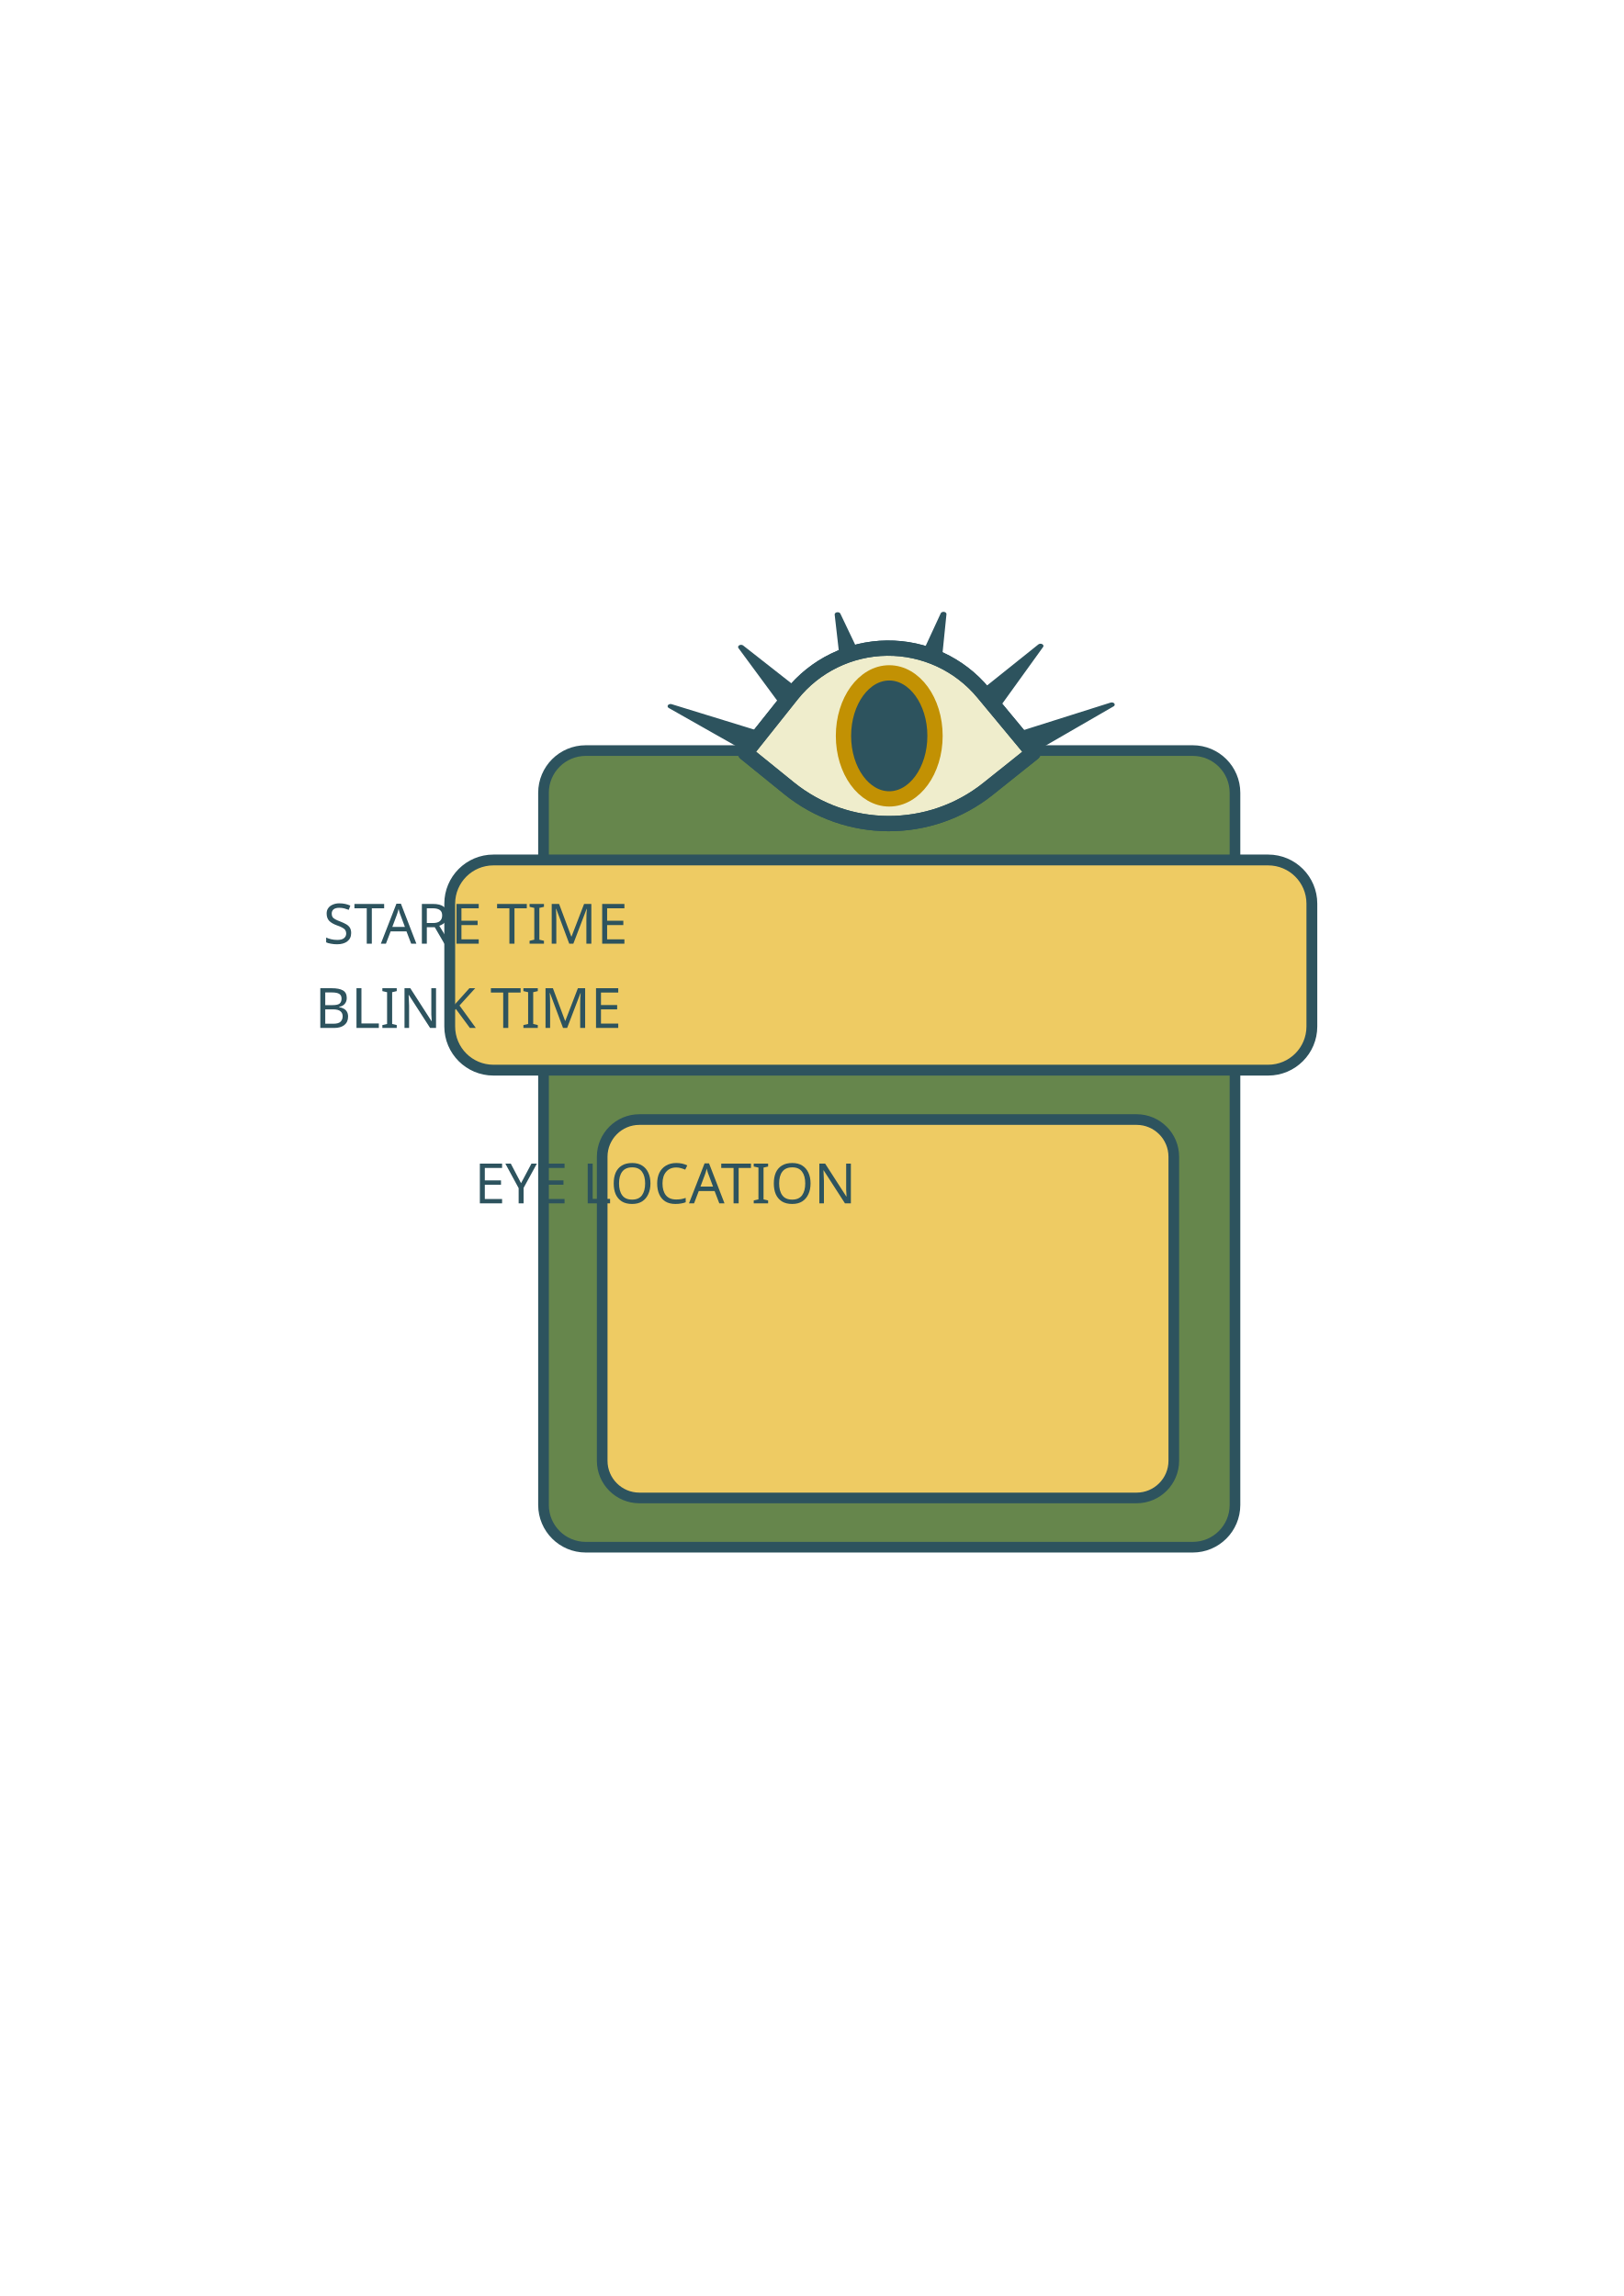
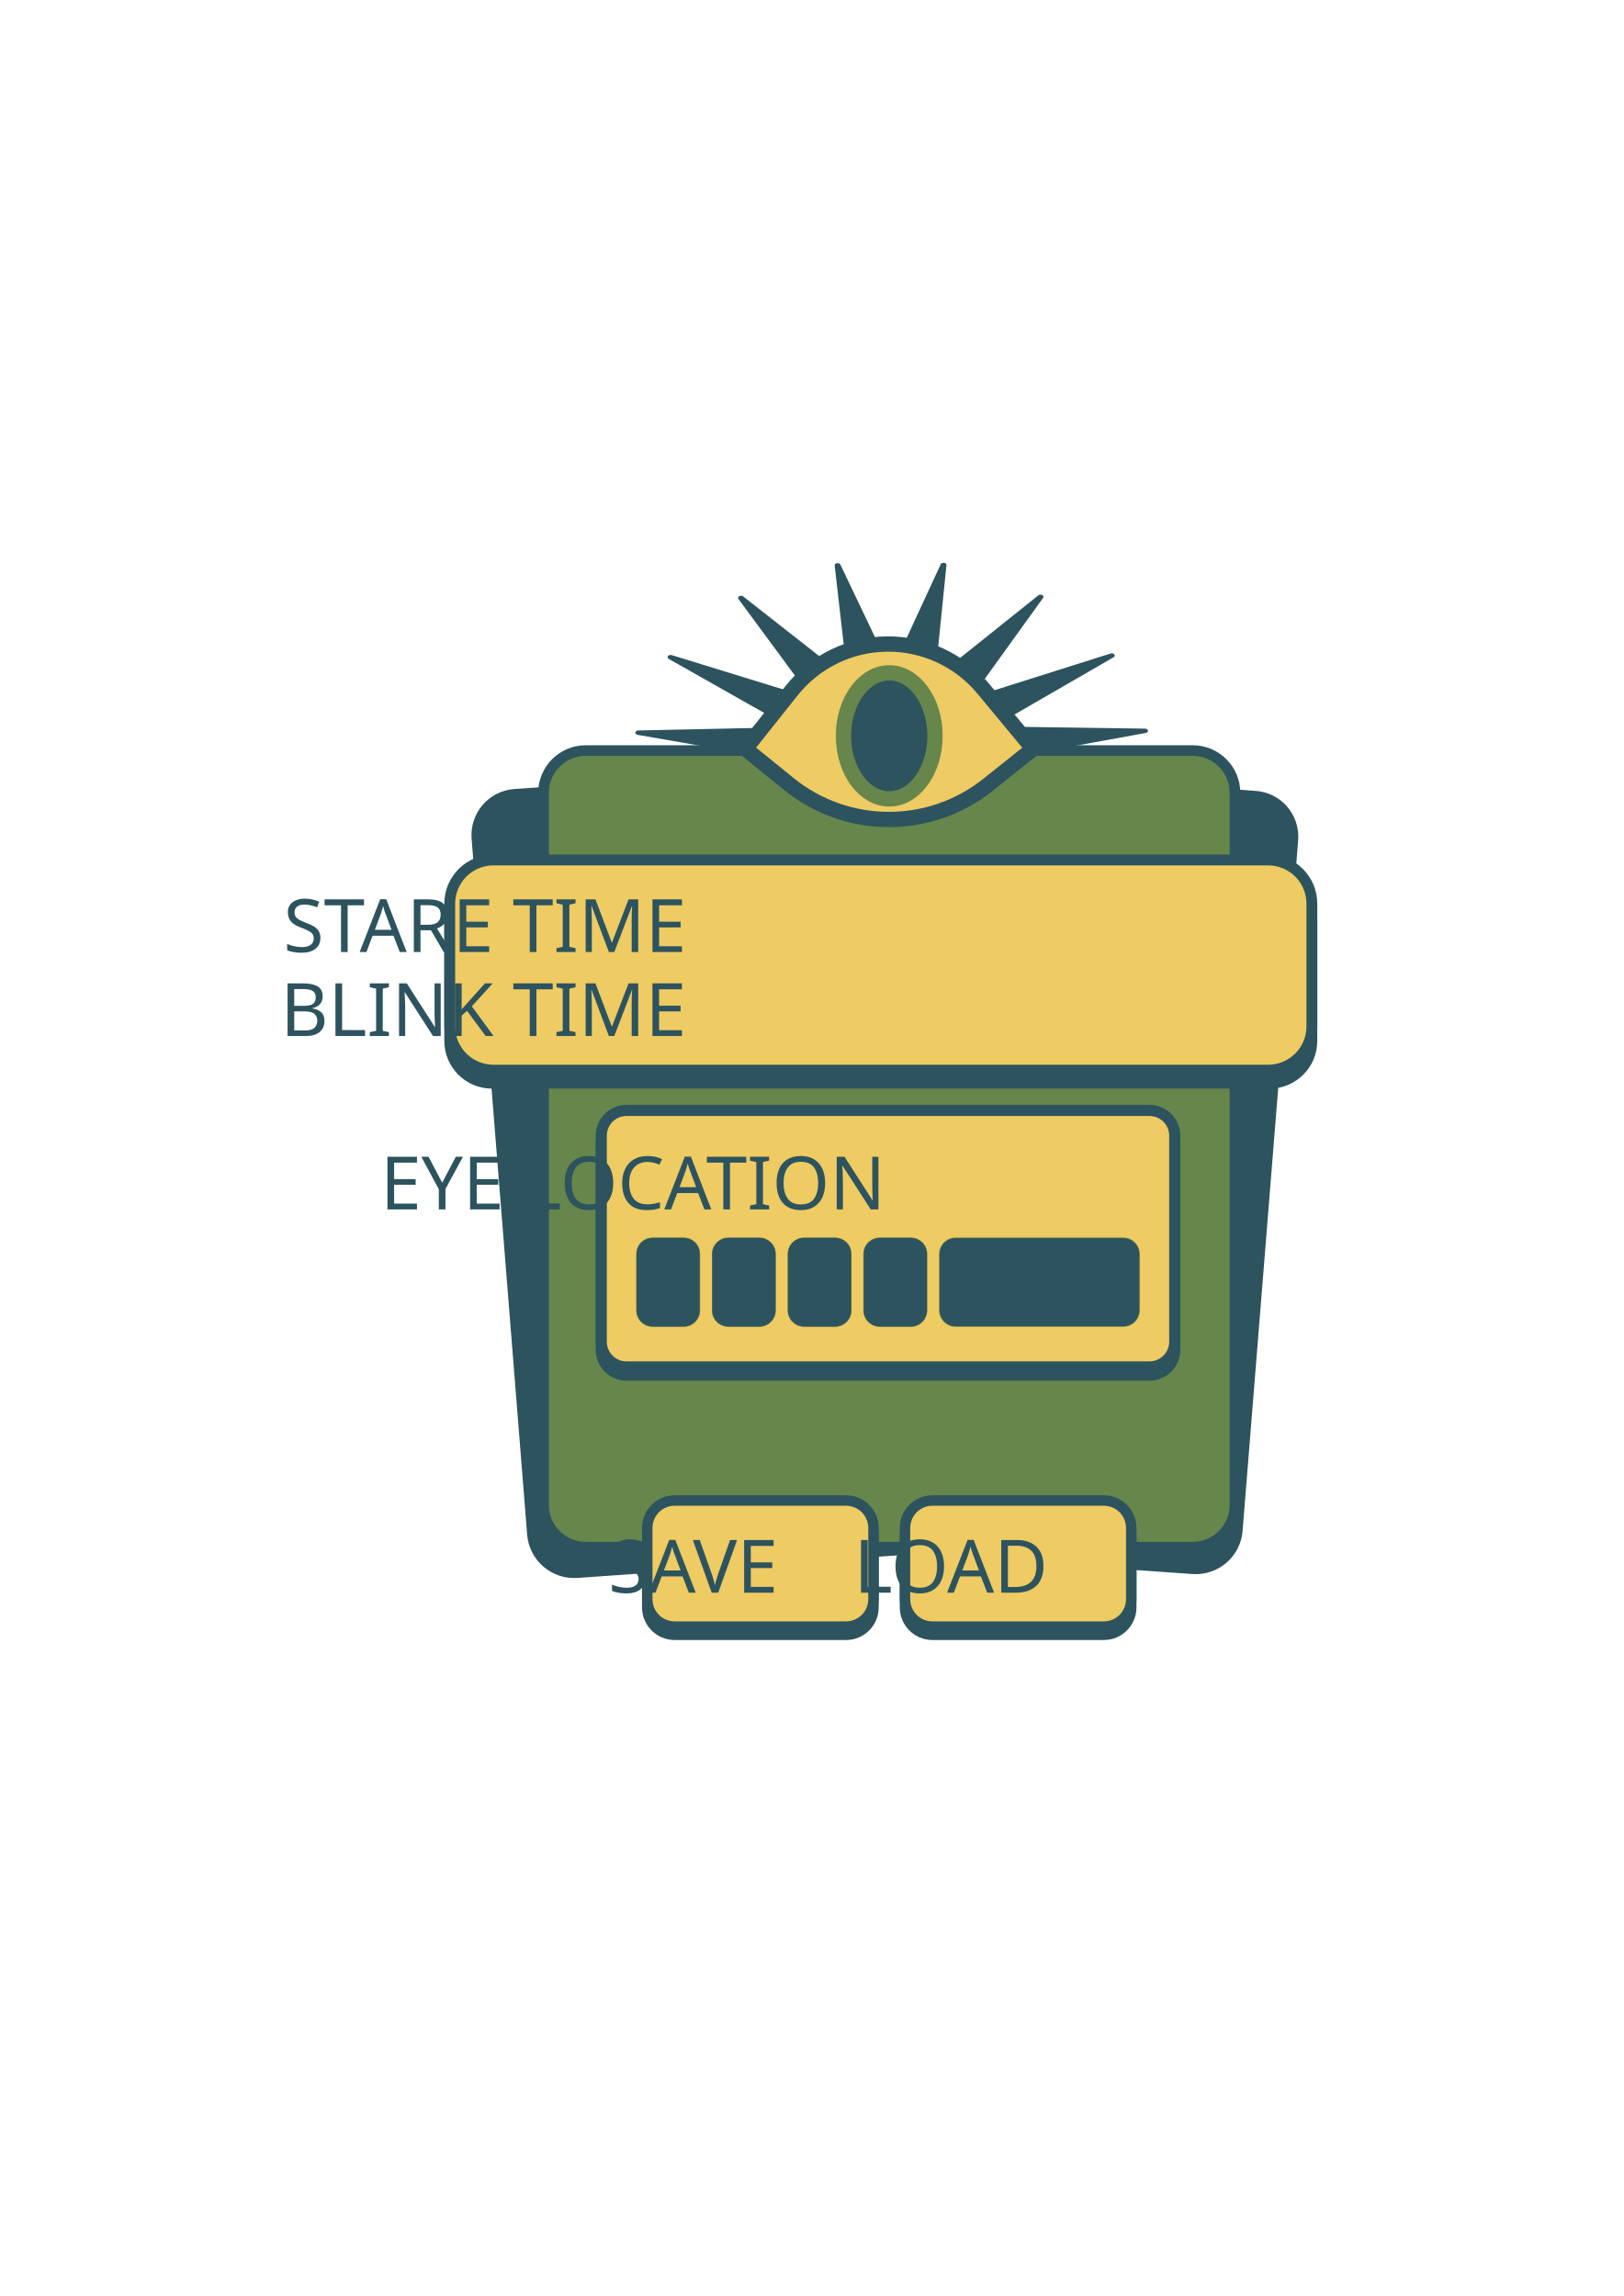
<svg xmlns="http://www.w3.org/2000/svg" width="210mm" height="297mm" viewBox="0 0 210 297" version="1.1" id="svg1">
  <defs id="defs1">
    </defs>
-   <g id="layer1">
-     <path style="fill:#2d535e;fill-opacity:1;stroke:#2d535e;stroke-width:0.762;stroke-linecap:round;stroke-linejoin:round;stroke-dasharray:none;stroke-opacity:1;paint-order:fill markers stroke" id="path5" d="M 116.113,63.669 98.843,52.417 105.268,72.003 94.067,54.699 91.97,75.204 88.776,54.841 78.52,72.721 83.884,52.819 67.243,64.981 80.238,48.982 60.088,53.324 78.468,43.993 58.294,39.764 78.88,38.716 62.17,26.647 81.402,34.063 71.046,16.241 85.6,30.838 83.388,10.344 90.746,29.598 97.06,9.977 95.951,30.56 109.7,15.203 l -9.385,18.352 18.807,-8.436 -16.038,12.948 20.612,-0.058 -19.918,5.305 18.854,8.331 -20.354,-3.255 z" transform="matrix(1.00131,0.01645821,-0.02197873,0.7498057,25.06115,70.35231)" />
-     <rect style="fill:#66864c;fill-opacity:1;stroke:#2d535e;stroke-width:1.377;stroke-linecap:round;stroke-linejoin:round;stroke-dasharray:none;stroke-opacity:1;paint-order:fill markers stroke" id="rect1" width="89.431" height="103.048" x="70.294" y="97.091" ry="5.465" />
-     <path id="rect2" style="fill:#efedcc;stroke:#2d535e;stroke-width:1.977;stroke-linecap:round;stroke-linejoin:round;paint-order:fill markers stroke;fill-opacity:1" d="m 20.426,85.199 9.561,-1.089 a 15.954,15.954 44.412 0 1 17.691,17.332 l -0.938,10.072 -7.408,-0.829 A 20.547,20.547 45.196 0 1 21.183,92.411 Z" transform="rotate(-45,73.12972,-0.4177179)" />
-     <ellipse style="fill:#2d535e;fill-opacity:1;stroke:#c29103;stroke-width:1.977;stroke-linecap:round;stroke-linejoin:round;stroke-dasharray:none;stroke-opacity:1;paint-order:fill markers stroke" id="path2" cx="115.009" cy="95.19" rx="5.92" ry="8.153" />
-     <path id="rect2-2" style="display:inline;fill:none;fill-opacity:1;stroke:#2d535e;stroke-width:1.977;stroke-linecap:round;stroke-linejoin:round;paint-order:fill markers stroke" d="m 20.426,85.199 9.561,-1.089 a 15.954,15.954 44.412 0 1 17.691,17.332 l -0.938,10.072 -7.408,-0.829 A 20.547,20.547 45.196 0 1 21.183,92.411 Z" transform="rotate(-45,73.12972,-0.4177179)" />
+   <g id="layer1" style="display:inline">
+     <path style="display:inline;fill:#2d535e;fill-opacity:1;stroke:#2d535e;stroke-width:0.762;stroke-linecap:round;stroke-linejoin:round;stroke-dasharray:none;stroke-opacity:1;paint-order:fill markers stroke" id="path5" d="M 116.113,63.669 98.843,52.417 105.268,72.003 94.067,54.699 91.97,75.204 88.776,54.841 78.52,72.721 83.884,52.819 67.243,64.981 80.238,48.982 60.088,53.324 78.468,43.993 58.294,39.764 78.88,38.716 62.17,26.647 81.402,34.063 71.046,16.241 85.6,30.838 83.388,10.344 90.746,29.598 97.06,9.977 95.951,30.56 109.7,15.203 l -9.385,18.352 18.807,-8.436 -16.038,12.948 20.612,-0.058 -19.918,5.305 18.854,8.331 -20.354,-3.255 z" transform="matrix(1.00131,0.01645821,-0.02197873,0.7498057,25.06115,64.0023)" />
+     <g id="g12" style="display:inline">
+       <rect style="display:inline;fill:#2d535e;fill-opacity:1;stroke:#2d535e;stroke-width:1.358;stroke-linecap:round;stroke-linejoin:round;stroke-dasharray:none;stroke-opacity:1;paint-order:fill markers stroke" id="rect1-2-1" width="89.443" height="100.273" x="-175.4" y="91.41" ry="5.318" transform="matrix(-0.997563,-0.06977109,-0.08018332,0.9967801,0,0)" />
+       <rect style="display:inline;fill:#2d535e;fill-opacity:1;stroke:#2d535e;stroke-width:1.363;stroke-linecap:round;stroke-linejoin:round;stroke-dasharray:none;stroke-opacity:1;paint-order:fill markers stroke" id="rect1-2" width="89.402" height="101.014" x="52.853" y="107.174" ry="5.357" transform="matrix(0.9975243,-0.07032227,0.07955577,0.9968304,0,0)" />
+       <rect style="display:inline;fill:#66864c;fill-opacity:1;stroke:#2d535e;stroke-width:1.377;stroke-linecap:round;stroke-linejoin:round;stroke-dasharray:none;stroke-opacity:1;paint-order:fill markers stroke" id="rect1" width="89.431" height="103.048" x="70.294" y="97.091" ry="5.465" />
+     </g>
+     <path id="rect2" style="display:inline;fill:#eecb63;fill-opacity:1;stroke:none;stroke-width:1.977;stroke-linecap:round;stroke-linejoin:round;stroke-opacity:1;paint-order:fill markers stroke" d="m 20.426,85.199 9.561,-1.089 a 15.954,15.954 44.412 0 1 17.691,17.332 l -0.938,10.072 -7.408,-0.829 A 20.547,20.547 45.196 0 1 21.183,92.411 Z" transform="rotate(-45,73.12972,-0.4177179)" />
+     <ellipse style="display:inline;fill:#2d535e;fill-opacity:1;stroke:#66864c;stroke-width:1.977;stroke-linecap:round;stroke-linejoin:round;stroke-dasharray:none;stroke-opacity:1;paint-order:fill markers stroke" id="path2" cx="115.009" cy="95.19" rx="5.92" ry="8.153" />
+     <path id="rect2-2" style="display:inline;fill:none;fill-opacity:1;stroke:#2d535e;stroke-width:1.977;stroke-linecap:round;stroke-linejoin:round;paint-order:fill markers stroke" d="m 20.426,85.199 9.561,-1.089 a 15.954,15.954 44.412 0 1 17.691,17.332 l -0.938,10.072 -7.408,-0.829 A 20.547,20.547 45.196 0 1 21.183,92.411 Z" transform="rotate(-45,72.49096,-0.6823013)" />
  </g>
-   <g id="layer2">
+   <g id="layer2" style="display:inline">
    <g id="g5" transform="translate(0,-3.704167)">
+       <rect style="fill:#2d535e;fill-opacity:1;stroke:#2d535e;stroke-width:1.379;stroke-linecap:round;stroke-linejoin:round;stroke-dasharray:none;stroke-opacity:1;paint-order:fill markers stroke" id="rect4" width="111.525" height="26.354" x="58.154" y="117.48" ry="5.478" />
      <rect style="fill:#eecb63;fill-opacity:1;stroke:#2d535e;stroke-width:1.4;stroke-linecap:round;stroke-linejoin:round;stroke-dasharray:none;stroke-opacity:1;paint-order:fill markers stroke" id="rect5" width="111.504" height="27.187" x="58.165" y="114.947" ry="5.651" />
-       <text xml:space="preserve" style="font-style:normal;font-variant:normal;font-weight:normal;font-stretch:normal;font-size:7.198px;line-height:0.8;font-family:'Showcard Gothic';-inkscape-font-specification:'Showcard Gothic';text-align:end;letter-spacing:0px;writing-mode:lr-tb;direction:ltr;text-anchor:end;fill:#2d535e;fill-opacity:1;stroke:none;stroke-width:2.119;stroke-linecap:round;stroke-linejoin:round;stroke-dasharray:none;stroke-opacity:1;paint-order:fill markers stroke" x="94.278" y="125.775" id="text5">
-         <tspan id="tspan5" style="font-style:normal;font-variant:normal;font-weight:normal;font-stretch:normal;font-size:7.198px;font-family:Impact;-inkscape-font-specification:Impact;fill:#2d535e;fill-opacity:1;stroke:none;stroke-width:2.119" x="94.278" y="125.775">STARE TIME</tspan>
+       <text xml:space="preserve" style="font-style:normal;font-variant:normal;font-weight:normal;font-stretch:normal;font-size:9.525px;line-height:0.8;font-family:'Showcard Gothic';-inkscape-font-specification:'Showcard Gothic';text-align:end;letter-spacing:0px;writing-mode:lr-tb;direction:ltr;text-anchor:end;fill:#2d535e;fill-opacity:1;stroke:none;stroke-width:2.782;stroke-linecap:round;stroke-linejoin:round;stroke-dasharray:none;stroke-opacity:1;paint-order:fill markers stroke" x="106.096" y="126.855" id="text5">
+         <tspan id="tspan5" style="font-style:normal;font-variant:normal;font-weight:normal;font-stretch:normal;font-size:9.525px;font-family:Impact;-inkscape-font-specification:Impact;fill:#2d535e;fill-opacity:1;stroke:none;stroke-width:2.782" x="106.096" y="126.855">STARE TIME</tspan>
      </text>
-       <text xml:space="preserve" style="font-style:normal;font-variant:normal;font-weight:normal;font-stretch:normal;font-size:7.198px;line-height:0.8;font-family:'Showcard Gothic';-inkscape-font-specification:'Showcard Gothic';text-align:end;letter-spacing:0px;writing-mode:lr-tb;direction:ltr;text-anchor:end;fill:#2d535e;fill-opacity:1;stroke:none;stroke-width:2.119;stroke-linecap:round;stroke-linejoin:round;stroke-dasharray:none;stroke-opacity:1;paint-order:fill markers stroke" x="93.481" y="136.674" id="text5-8">
-         <tspan id="tspan5-9" style="font-style:normal;font-variant:normal;font-weight:normal;font-stretch:normal;font-size:7.198px;font-family:Impact;-inkscape-font-specification:Impact;fill:#2d535e;fill-opacity:1;stroke:none;stroke-width:2.119" x="93.481" y="136.674">BLINK TIME</tspan>
+       <text xml:space="preserve" style="font-style:normal;font-variant:normal;font-weight:normal;font-stretch:normal;font-size:9.525px;line-height:0.8;font-family:'Showcard Gothic';-inkscape-font-specification:'Showcard Gothic';text-align:end;letter-spacing:0px;writing-mode:lr-tb;direction:ltr;text-anchor:end;fill:#2d535e;fill-opacity:1;stroke:none;stroke-width:2.873;stroke-linecap:round;stroke-linejoin:round;stroke-dasharray:none;stroke-opacity:1;paint-order:fill markers stroke" x="106.096" y="137.718" id="text5-8">
+         <tspan id="tspan5-9" style="font-style:normal;font-variant:normal;font-weight:normal;font-stretch:normal;font-size:9.525px;font-family:Impact;-inkscape-font-specification:Impact;fill:#2d535e;fill-opacity:1;stroke:none;stroke-width:2.873" x="106.096" y="137.718">BLINK TIME</tspan>
      </text>
    </g>
-     <rect style="fill:#eecb63;fill-opacity:1;stroke:#2d535e;stroke-width:1.377;stroke-linecap:round;stroke-linejoin:round;stroke-dasharray:none;stroke-opacity:1;paint-order:fill markers stroke" id="rect6" width="73.928" height="48.948" x="77.884" y="144.82" ry="4.814" />
-     <text xml:space="preserve" style="font-style:normal;font-variant:normal;font-weight:normal;font-stretch:normal;font-size:7.198px;line-height:0.8;font-family:'Showcard Gothic';-inkscape-font-specification:'Showcard Gothic';text-align:end;letter-spacing:0px;writing-mode:lr-tb;direction:ltr;text-anchor:end;fill:#2d535e;fill-opacity:1;stroke:none;stroke-width:2.119;stroke-linecap:round;stroke-linejoin:round;stroke-dasharray:none;stroke-opacity:1;paint-order:fill markers stroke" x="120.095" y="155.659" id="text5-8-4">
-       <tspan id="tspan5-9-3" style="font-style:normal;font-variant:normal;font-weight:normal;font-stretch:normal;font-size:7.198px;font-family:Impact;-inkscape-font-specification:Impact;fill:#2d535e;fill-opacity:1;stroke:none;stroke-width:2.119" x="120.095" y="155.659">EYE LOCATION</tspan>
-     </text>
+     <g id="g7" transform="translate(-1.316396)" />
+     <g id="g4" transform="translate(0,-1.058333)">
+       <rect style="fill:#eecb63;fill-opacity:1;stroke:#2d535e;stroke-width:1.436;stroke-linecap:round;stroke-linejoin:round;stroke-dasharray:none;stroke-opacity:1;paint-order:fill markers stroke" id="rect12" width="74.169" height="33.18" x="77.764" y="145.757" ry="3.263" />
+       <rect style="fill:#eecb63;fill-opacity:1;stroke:#2d535e;stroke-width:1.436;stroke-linecap:round;stroke-linejoin:round;stroke-dasharray:none;stroke-opacity:1;paint-order:fill markers stroke" id="rect6" width="74.169" height="33.18" x="77.764" y="144.699" ry="3.263" />
+       <text xml:space="preserve" style="font-style:normal;font-variant:normal;font-weight:normal;font-stretch:normal;font-size:9.525px;line-height:0.8;font-family:'Showcard Gothic';-inkscape-font-specification:'Showcard Gothic';text-align:end;letter-spacing:0px;writing-mode:lr-tb;direction:ltr;text-anchor:end;fill:#2d535e;fill-opacity:1;stroke:none;stroke-width:2.119;stroke-linecap:round;stroke-linejoin:round;stroke-dasharray:none;stroke-opacity:1;paint-order:fill markers stroke" x="131.872" y="157.499" id="text5-8-4">
+         <tspan id="tspan5-9-3" style="font-style:normal;font-variant:normal;font-weight:normal;font-stretch:normal;font-size:9.525px;font-family:Impact;-inkscape-font-specification:Impact;fill:#2d535e;fill-opacity:1;stroke:none;stroke-width:2.119" x="131.872" y="157.499">EYE LOCATION</tspan>
+       </text>
+       <g id="g3" transform="translate(0.05398858,0.5291666)">
+         <rect style="fill:#2d535e;fill-opacity:1;fill-rule:evenodd;stroke:#66864c;stroke-width:0.087;stroke-linecap:round;stroke-linejoin:round;stroke-opacity:1;paint-order:stroke fill markers" id="rect3" width="8.183" height="11.464" x="82.269" y="160.655" ry="2.087" />
+         <rect style="fill:#2d535e;fill-opacity:1;fill-rule:evenodd;stroke:#66864c;stroke-width:0.087;stroke-linecap:round;stroke-linejoin:round;stroke-opacity:1;paint-order:stroke fill markers" id="rect3-8" width="8.183" height="11.464" x="92.062" y="160.655" ry="2.087" />
+         <rect style="fill:#2d535e;fill-opacity:1;fill-rule:evenodd;stroke:#66864c;stroke-width:0.087;stroke-linecap:round;stroke-linejoin:round;stroke-opacity:1;paint-order:stroke fill markers" id="rect3-8-5" width="8.183" height="11.464" x="101.855" y="160.655" ry="2.087" />
+         <rect style="fill:#2d535e;fill-opacity:1;fill-rule:evenodd;stroke:#66864c;stroke-width:0.087;stroke-linecap:round;stroke-linejoin:round;stroke-opacity:1;paint-order:stroke fill markers" id="rect3-8-1" width="8.183" height="11.464" x="111.647" y="160.655" ry="2.087" />
+         <rect style="fill:#2d535e;fill-opacity:1;fill-rule:evenodd;stroke:#66864c;stroke-width:0.155;stroke-linecap:round;stroke-linejoin:round;stroke-opacity:1;paint-order:stroke fill markers" id="rect3-8-1-7" width="25.812" height="11.397" x="121.474" y="160.688" ry="2.075" />
+       </g>
+     </g>
+     <g id="g8" transform="translate(19.57917,3.175)">
+       <rect style="fill:#eecb63;fill-opacity:1;fill-rule:evenodd;stroke:#2d535e;stroke-width:2.703;stroke-linecap:round;stroke-linejoin:round;stroke-dasharray:none;stroke-opacity:1;paint-order:stroke fill markers" id="rect7" width="27.908" height="14.959" x="64.808" y="192.66" ry="2.869" />
+       <rect style="fill:#eecb63;fill-opacity:1;fill-rule:evenodd;stroke:#2d535e;stroke-width:2.703;stroke-linecap:round;stroke-linejoin:round;stroke-dasharray:none;stroke-opacity:1;paint-order:stroke fill markers" id="rect9" width="27.908" height="14.959" x="64.808" y="191.601" ry="2.869" />
+       <text xml:space="preserve" style="font-style:normal;font-variant:normal;font-weight:normal;font-stretch:normal;font-size:9.525px;line-height:1.25;font-family:Impact;-inkscape-font-specification:Impact;text-align:center;letter-spacing:0px;text-anchor:middle;fill:#2d535e;fill-opacity:1;stroke-width:0.265" x="78.734" y="202.846" id="text7">
+         <tspan id="tspan7" style="font-style:normal;font-variant:normal;font-weight:normal;font-stretch:normal;font-size:9.525px;font-family:Impact;-inkscape-font-specification:Impact;fill:#2d535e;fill-opacity:1;stroke-width:0.265" x="78.734" y="202.846">SAVE</tspan>
+       </text>
+     </g>
+     <g id="g11" transform="translate(33.33752,3.175)">
+       <rect style="fill:#eecb63;fill-opacity:1;fill-rule:evenodd;stroke:#2d535e;stroke-width:2.703;stroke-linecap:round;stroke-linejoin:round;stroke-dasharray:none;stroke-opacity:1;paint-order:stroke fill markers" id="rect10" width="27.908" height="14.959" x="84.387" y="192.66" ry="2.869" />
+       <rect style="fill:#eecb63;fill-opacity:1;fill-rule:evenodd;stroke:#2d535e;stroke-width:2.703;stroke-linecap:round;stroke-linejoin:round;stroke-dasharray:none;stroke-opacity:1;paint-order:stroke fill markers" id="rect11" width="27.908" height="14.959" x="84.387" y="191.601" ry="2.869" />
+       <text xml:space="preserve" style="font-style:normal;font-variant:normal;font-weight:normal;font-stretch:normal;font-size:9.525px;line-height:1.25;font-family:Impact;-inkscape-font-specification:Impact;text-align:center;letter-spacing:0px;text-anchor:middle;fill:#2d535e;fill-opacity:1;stroke-width:0.265" x="98.313" y="202.846" id="text11">
+         <tspan id="tspan11" style="font-style:normal;font-variant:normal;font-weight:normal;font-stretch:normal;font-size:9.525px;font-family:Impact;-inkscape-font-specification:Impact;fill:#2d535e;fill-opacity:1;stroke-width:0.265" x="98.313" y="202.846">LOAD</tspan>
+       </text>
+     </g>
  </g>
</svg>
